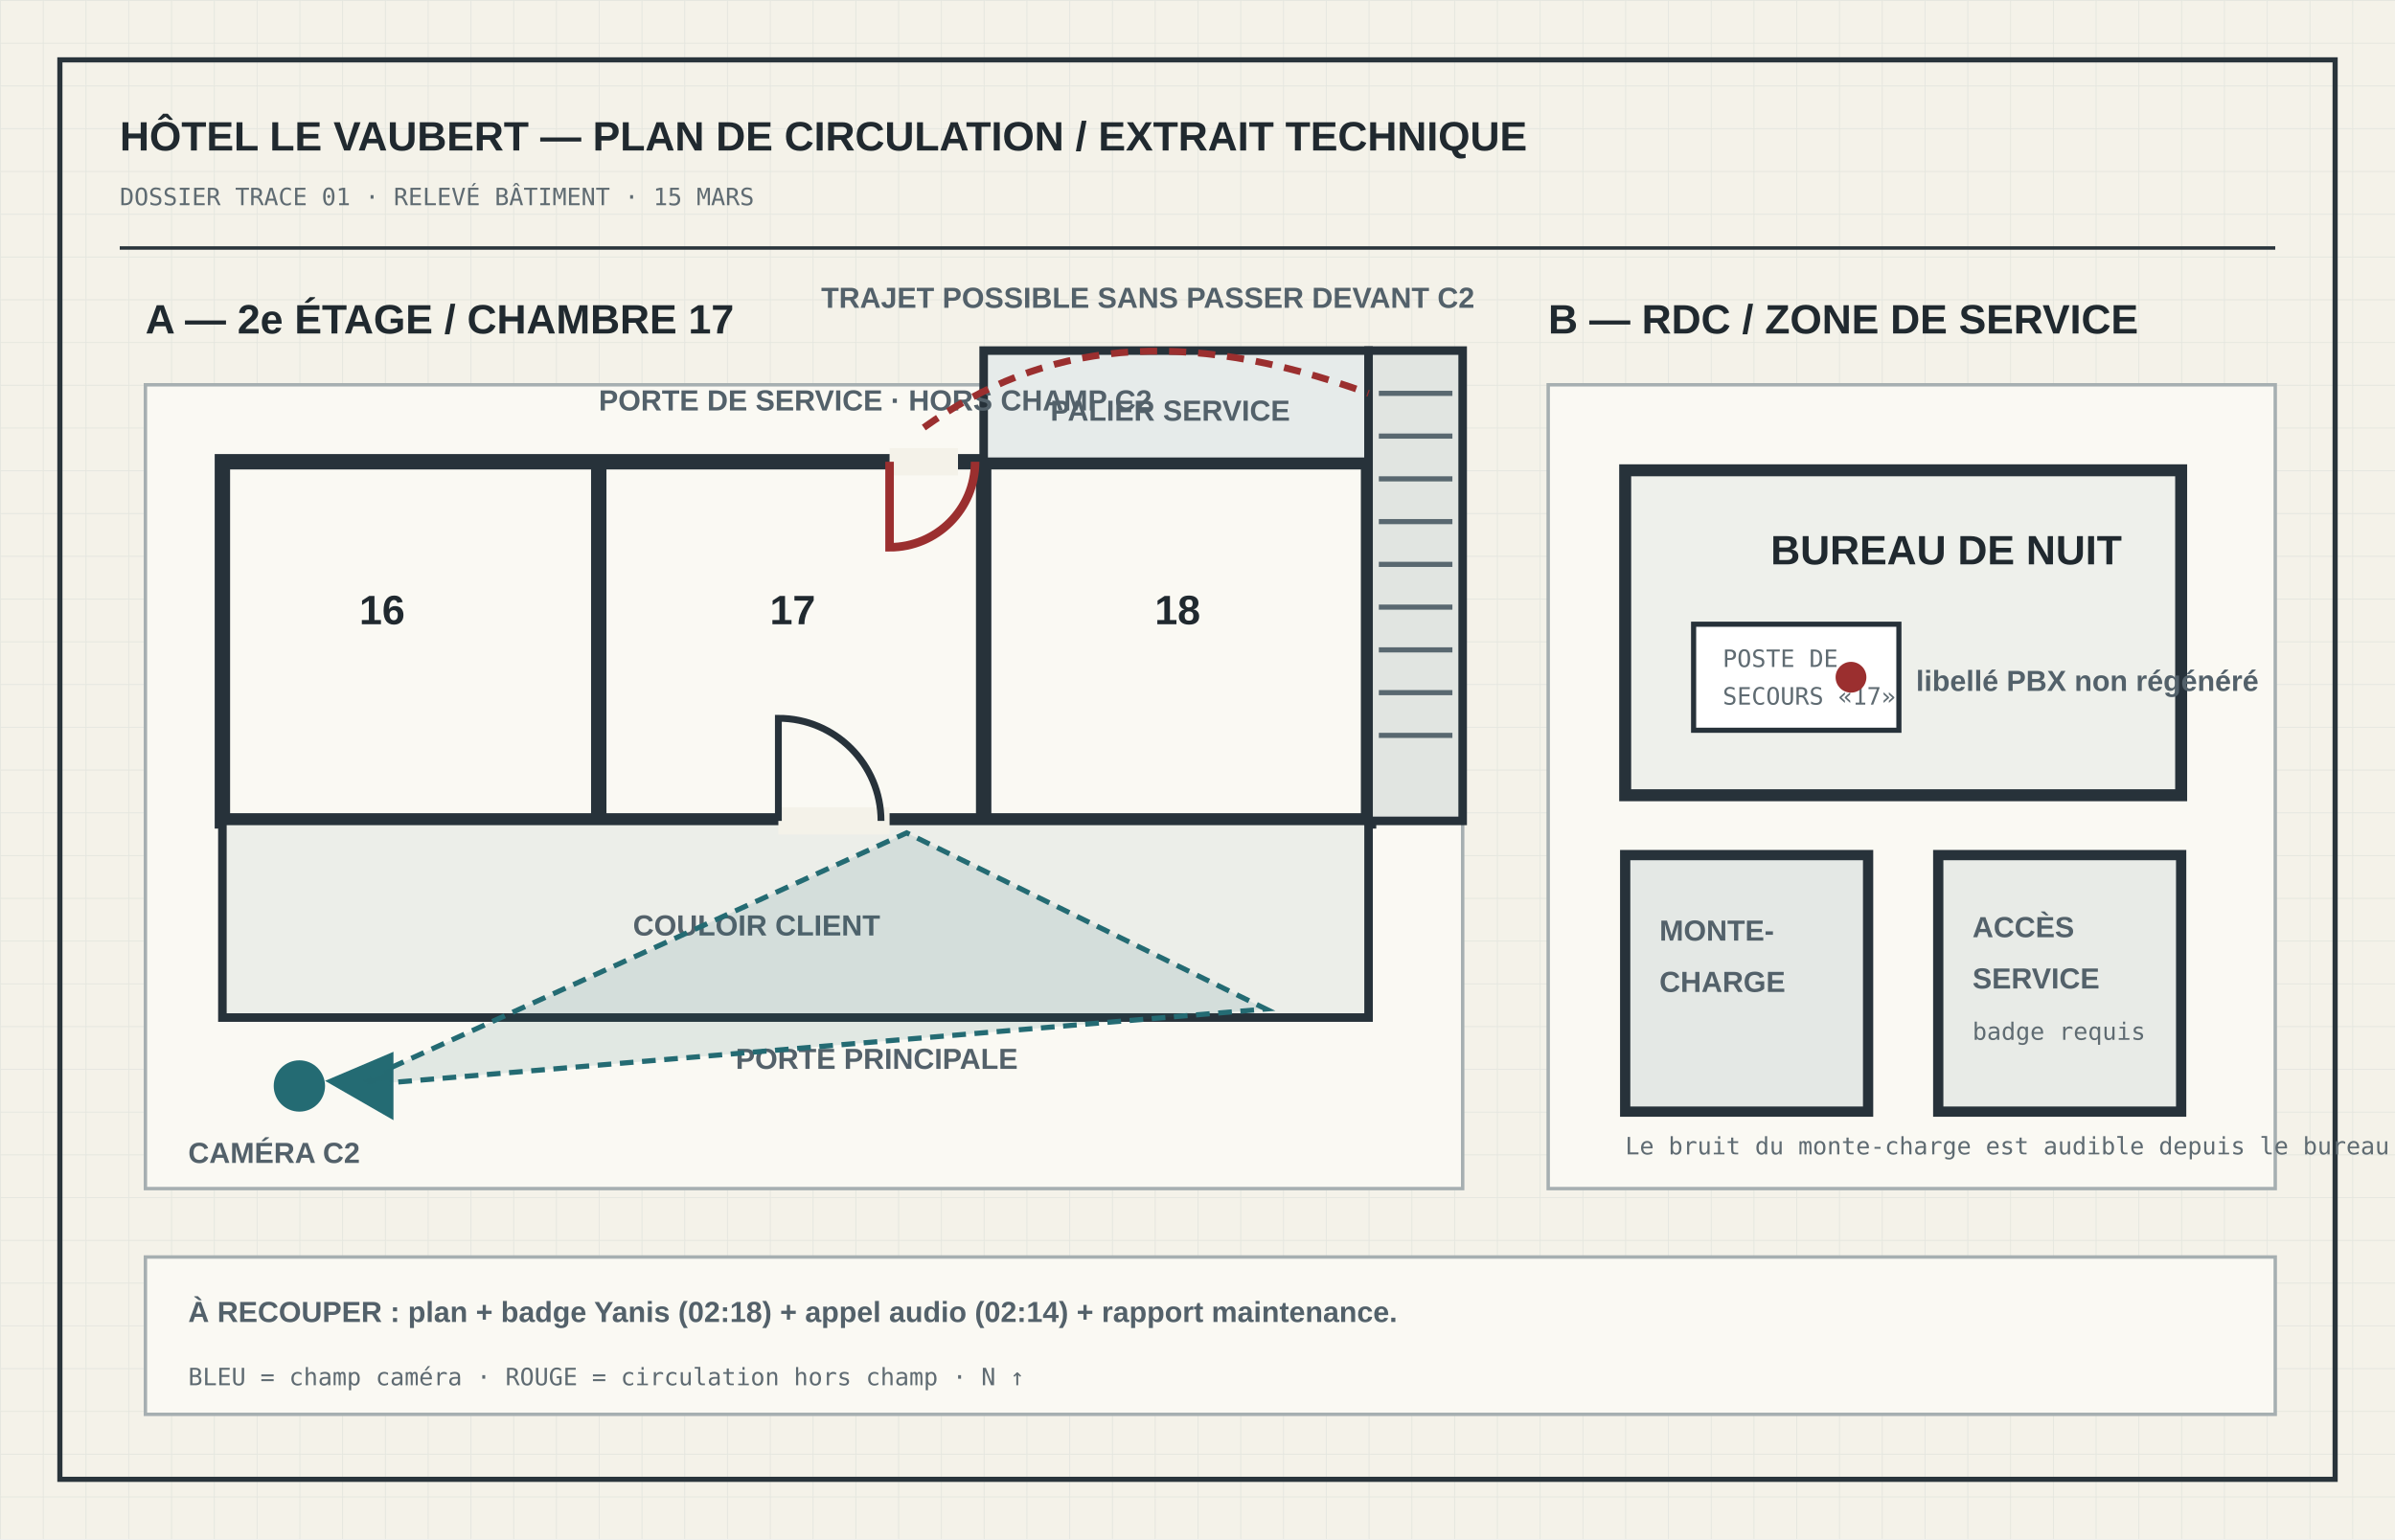
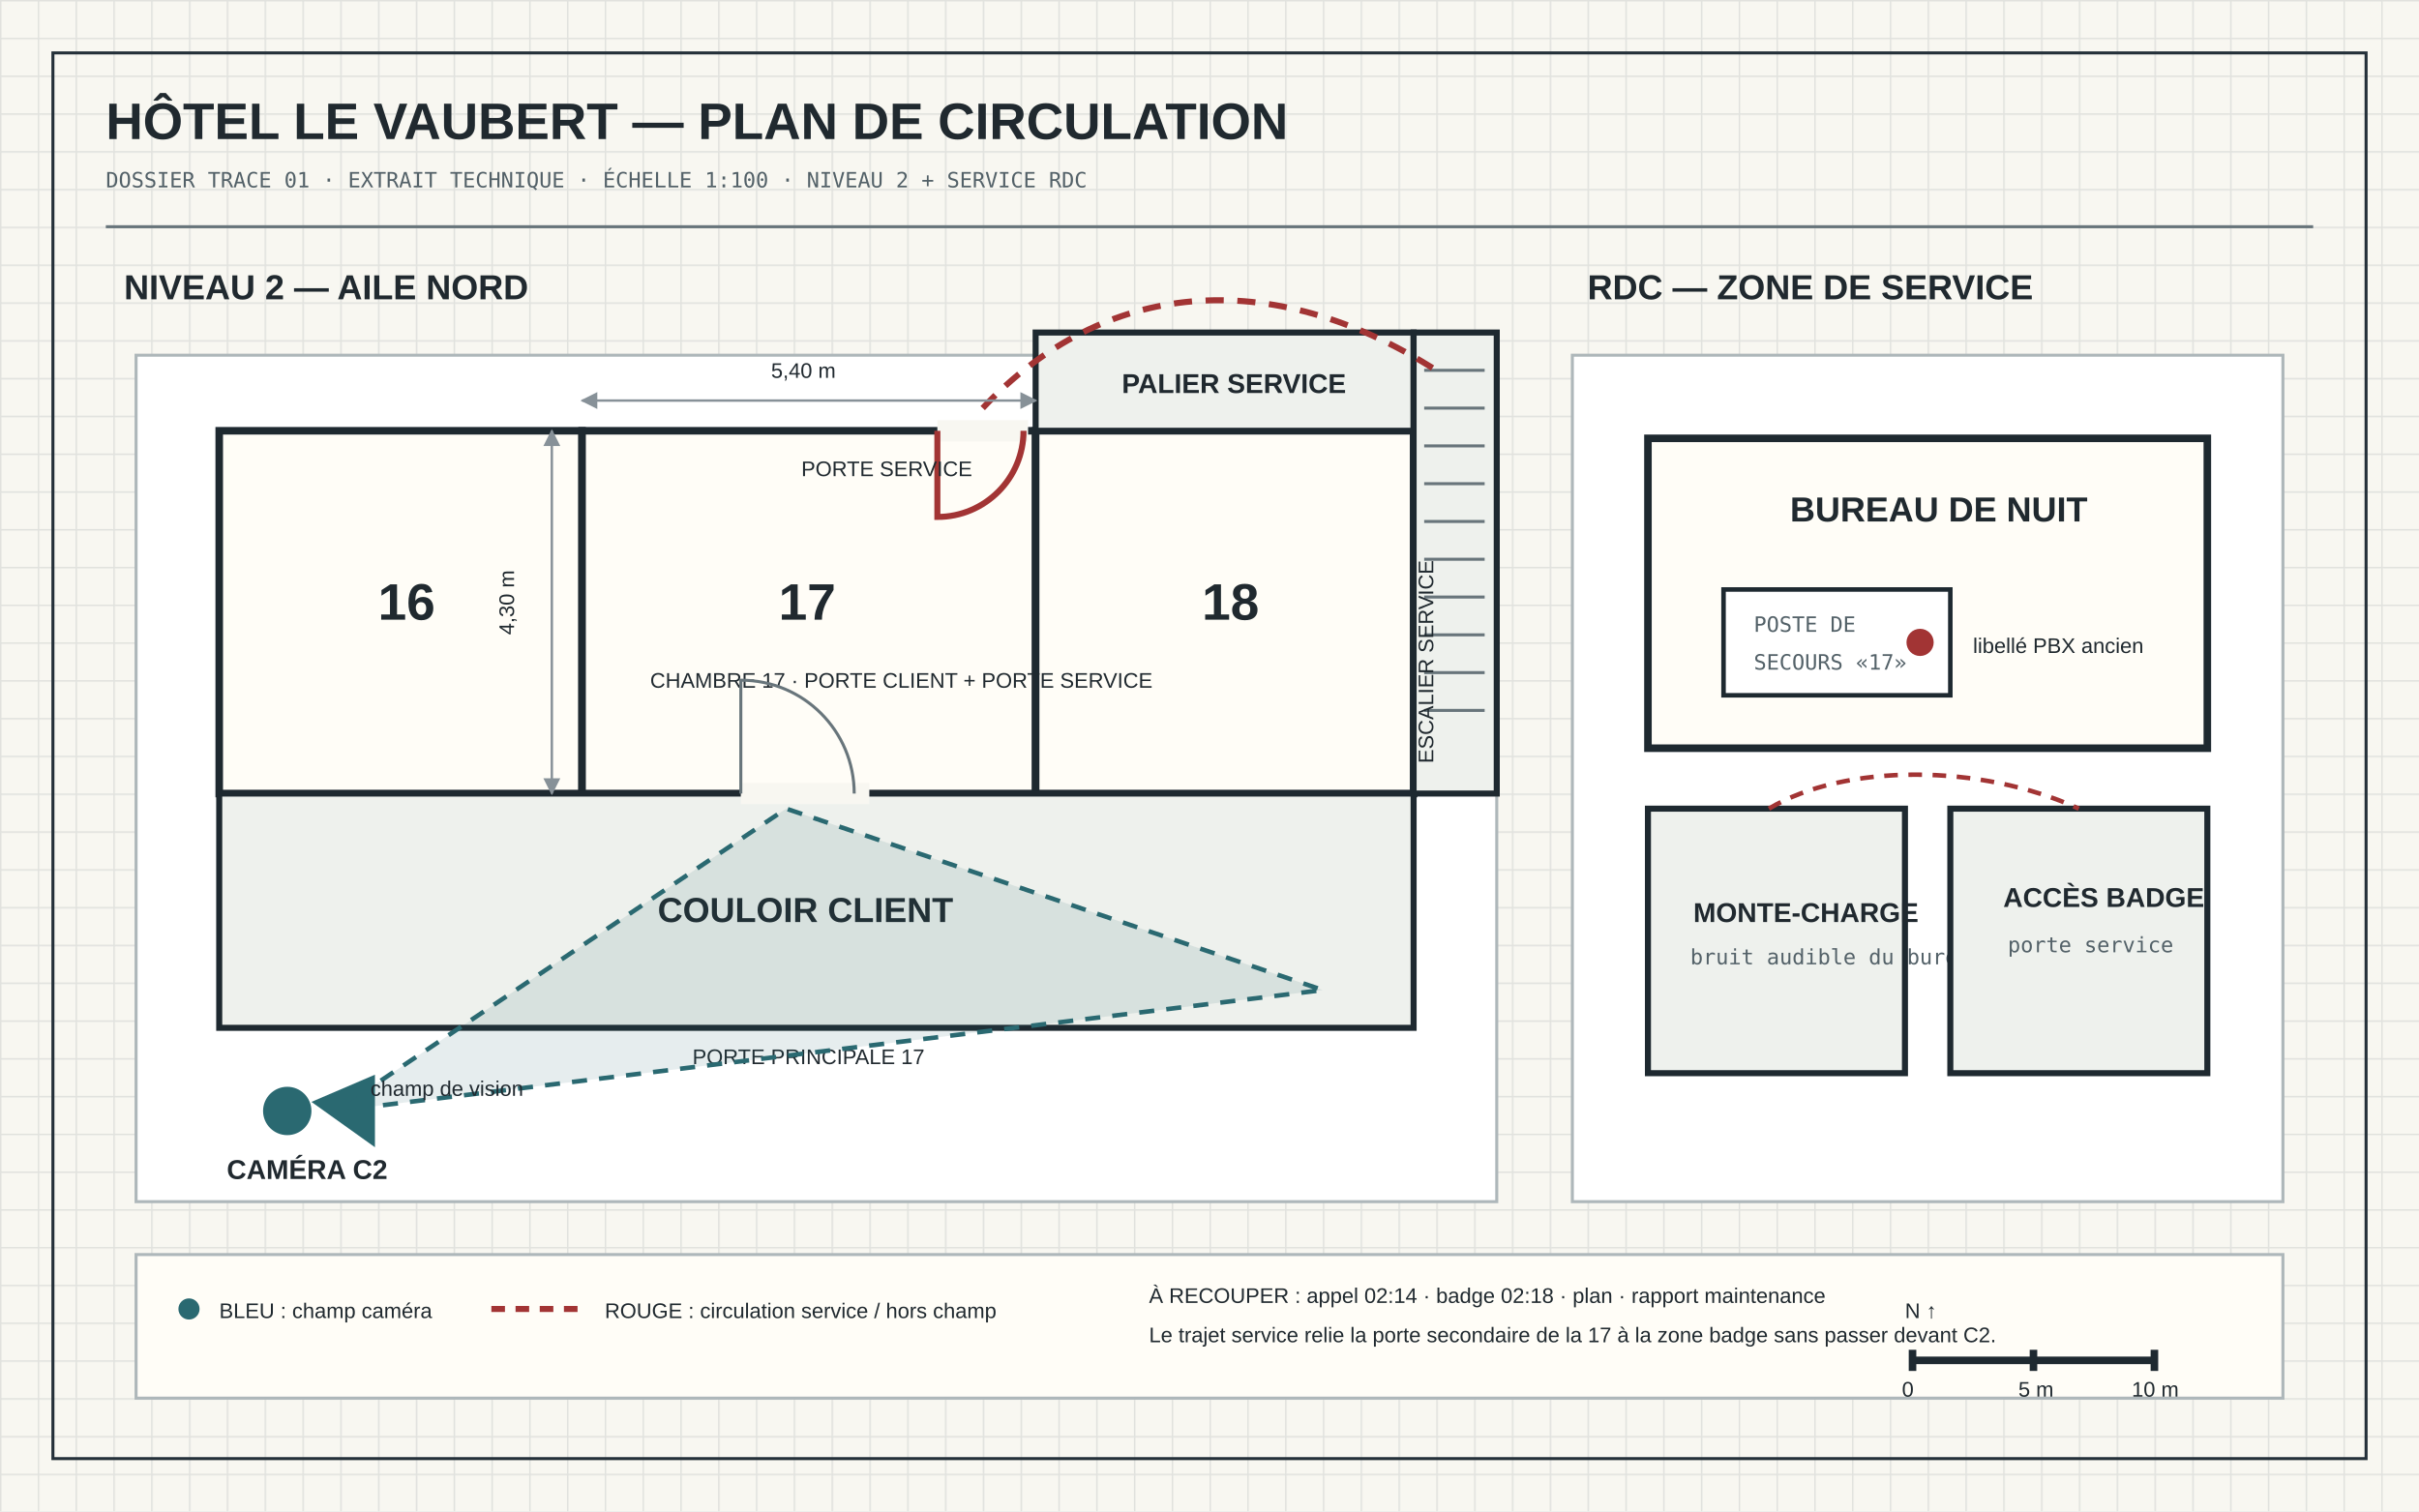
- <svg xmlns="http://www.w3.org/2000/svg" width="1400" height="900" viewBox="0 0 1400 900">
+ <svg xmlns="http://www.w3.org/2000/svg" width="1600" height="1000" viewBox="0 0 1600 1000">
  <defs>
-     <pattern id="g" width="25" height="25" patternUnits="userSpaceOnUse">
-       <path d="M25 0H0V25" fill="none" stroke="#d9ddd7" />
+     <style>
+     .bg{fill:#f8f7f1}.line{stroke:#1e2930;stroke-width:5;fill:none}.thin{stroke:#68757b;stroke-width:2;fill:none}.dim{stroke:#879198;stroke-width:1.6;fill:none}.txt{font-family:Arial,sans-serif;fill:#20292f}.h1{font-size:34px;font-weight:700}.h2{font-size:23px;font-weight:700}.lbl{font-size:18px;font-weight:600}.small{font-size:14px}.mono{font-family:monospace;font-size:14px;fill:#536168}.red{stroke:#a23434;fill:none}.blue{stroke:#2a6971;fill:none}.redfill{fill:#a23434}.bluefill{fill:#2a6971}.room{fill:#fffdf7;stroke:#1e2930;stroke-width:5}.zone{fill:#eef1ed;stroke:#1e2930;stroke-width:4}
+   </style>
+     <marker id="arr" viewBox="0 0 10 10" refX="9" refY="5" markerWidth="7" markerHeight="7" orient="auto-start-reverse">
+       <path d="M0 0L10 5L0 10Z" fill="#879198" />
+     </marker>
+     <pattern id="grid" width="25" height="25" patternUnits="userSpaceOnUse">
+       <path d="M25 0H0V25" class="thin" opacity=".16" />
    </pattern>
-     <style>.w{fill:none;stroke:#27323a;stroke-width:9}.t{font:700 24px Arial;fill:#20292f}.s{font:600 17px Arial;fill:#53616a}.m{font:14px monospace;fill:#5f6b72}.r{fill:#9b2f2f}.c{fill:#246b73}</style>
  </defs>
-   <rect width="1400" height="900" fill="#f4f2e9" />
-   <rect width="1400" height="900" fill="url(#g)" opacity=".55" />
-   <rect x="35" y="35" width="1330" height="830" fill="none" stroke="#29343b" stroke-width="3" />
-   <text x="70" y="88" class="t" font-size="30">HÔTEL LE VAUBERT — PLAN DE CIRCULATION / EXTRAIT TECHNIQUE</text>
-   <text x="70" y="120" class="m">DOSSIER TRACE 01 · RELEVÉ BÂTIMENT · 15 MARS</text>
-   <line x1="70" y1="145" x2="1330" y2="145" stroke="#29343b" stroke-width="2" />
-   <text x="85" y="195" class="t">A — 2e ÉTAGE / CHAMBRE 17</text>
-   <rect x="85" y="225" width="770" height="470" fill="#faf9f3" stroke="#a6afb1" stroke-width="2" />
-   <path d="M130 270H800V480H130Z" class="w" />
-   <line x1="350" y1="270" x2="350" y2="480" class="w" />
-   <line x1="575" y1="270" x2="575" y2="480" class="w" />
-   <text x="210" y="365" class="t">16</text>
-   <text x="450" y="365" class="t" font-size="40">17</text>
-   <text x="675" y="365" class="t">18</text>
-   <rect x="130" y="480" width="670" height="115" fill="#eceee9" stroke="#27323a" stroke-width="5" />
-   <text x="370" y="547" class="s">COULOIR CLIENT</text>
-   <line x1="455" y1="480" x2="520" y2="480" stroke="#f4f2e9" stroke-width="16" />
-   <path d="M455 480V420A60 60 0 0 1 515 480" fill="none" stroke="#27323a" stroke-width="4" />
-   <text x="430" y="625" class="s">PORTE PRINCIPALE</text>
-   <rect x="575" y="205" width="225" height="65" fill="#e6ebea" stroke="#27323a" stroke-width="5" />
-   <text x="614" y="246" class="s">PALIER SERVICE</text>
-   <line x1="520" y1="270" x2="560" y2="270" stroke="#f4f2e9" stroke-width="16" />
-   <path d="M520 270V320A50 50 0 0 0 570 270" fill="none" stroke="#9b2f2f" stroke-width="5" />
-   <text x="350" y="240" class="s" fill="#9b2f2f">PORTE DE SERVICE · HORS CHAMP C2</text>
-   <rect x="800" y="205" width="55" height="275" fill="#e1e5e1" stroke="#27323a" stroke-width="5" />
-   <g stroke="#596870" stroke-width="3">
-     <path d="M806 230h43M806 255h43M806 280h43M806 305h43M806 330h43M806 355h43M806 380h43M806 405h43M806 430h43" />
+   <rect width="1600" height="1000" class="bg" />
+   <rect width="1600" height="1000" fill="url(#grid)" />
+   <rect x="35" y="35" width="1530" height="930" fill="none" stroke="#243039" stroke-width="2" />
+   <text x="70" y="92" class="txt h1">HÔTEL LE VAUBERT — PLAN DE CIRCULATION</text>
+   <text x="70" y="124" class="mono">DOSSIER TRACE 01 · EXTRAIT TECHNIQUE · ÉCHELLE 1:100 · NIVEAU 2 + SERVICE RDC</text>
+   <line x1="70" y1="150" x2="1530" y2="150" class="thin" />
+   <text x="82" y="198" class="txt h2">NIVEAU 2 — AILE NORD</text>
+   <rect x="90" y="235" width="900" height="560" fill="#fff" stroke="#aeb7ba" stroke-width="2" />
+   <rect x="145" y="285" width="240" height="240" class="room" />
+   <rect x="385" y="285" width="300" height="240" class="room" />
+   <rect x="685" y="285" width="250" height="240" class="room" />
+   <text x="250" y="410" class="txt h1">16</text>
+   <text x="515" y="410" class="txt h1">17</text>
+   <text x="795" y="410" class="txt h1">18</text>
+   <text x="430" y="455" class="txt small">CHAMBRE 17 · PORTE CLIENT + PORTE SERVICE</text>
+   <rect x="145" y="525" width="790" height="155" class="zone" />
+   <text x="435" y="610" class="txt h2">COULOIR CLIENT</text>
+   <line x1="490" y1="525" x2="575" y2="525" stroke="#f8f7f1" stroke-width="14" />
+   <path d="M490 525V450A75 75 0 0 1 565 525" class="thin" />
+   <text x="458" y="704" class="txt small">PORTE PRINCIPALE 17</text>
+   <rect x="685" y="220" width="250" height="65" class="zone" />
+   <text x="742" y="260" class="txt lbl">PALIER SERVICE</text>
+   <rect x="935" y="220" width="55" height="305" class="zone" />
+   <g class="thin">
+     <path d="M942 245h40M942 270h40M942 295h40M942 320h40M942 345h40M942 370h40M942 395h40M942 420h40M942 445h40M942 470h40" />
  </g>
-   <circle cx="175" cy="635" r="15" class="c" />
-   <path d="M190 632l40-17v40z" class="c" />
-   <text x="110" y="680" class="s" fill="#246b73">CAMÉRA C2</text>
-   <path d="M205 635L530 487 740 590Z" fill="#246b73" fill-opacity=".12" stroke="#246b73" stroke-width="3" stroke-dasharray="8 5" />
-   <path d="M540 250C610 200 690 190 800 230" fill="none" stroke="#9b2f2f" stroke-width="4" stroke-dasharray="10 7" />
-   <text x="480" y="180" class="s" fill="#9b2f2f">TRAJET POSSIBLE SANS PASSER DEVANT C2</text>
-   <text x="905" y="195" class="t">B — RDC / ZONE DE SERVICE</text>
-   <rect x="905" y="225" width="425" height="470" fill="#faf9f3" stroke="#a6afb1" stroke-width="2" />
-   <rect x="950" y="275" width="325" height="190" fill="#eef0eb" stroke="#27323a" stroke-width="7" />
-   <text x="1035" y="330" class="t">BUREAU DE NUIT</text>
-   <rect x="990" y="365" width="120" height="62" fill="#fff" stroke="#27323a" stroke-width="3" />
-   <text x="1007" y="390" class="m">POSTE DE</text>
-   <text x="1007" y="412" class="m">SECOURS «17»</text>
-   <circle cx="1082" cy="396" r="9" class="r" />
-   <text x="1120" y="404" class="s" fill="#9b2f2f">libellé PBX non régénéré</text>
-   <rect x="950" y="500" width="142" height="150" fill="#e4e8e5" stroke="#27323a" stroke-width="6" />
-   <text x="970" y="550" class="s">MONTE-</text>
-   <text x="970" y="580" class="s">CHARGE</text>
-   <rect x="1133" y="500" width="142" height="150" fill="#e8ebe7" stroke="#27323a" stroke-width="6" />
-   <text x="1153" y="548" class="s">ACCÈS</text>
-   <text x="1153" y="578" class="s">SERVICE</text>
-   <text x="1153" y="608" class="m">badge requis</text>
-   <text x="950" y="675" class="m">Le bruit du monte-charge est audible depuis le bureau de nuit.</text>
-   <rect x="85" y="735" width="1245" height="92" fill="#faf9f3" stroke="#a6afb1" stroke-width="2" />
-   <text x="110" y="773" class="s">À RECOUPER : plan + badge Yanis (02:18) + appel audio (02:14) + rapport maintenance.</text>
-   <text x="110" y="810" class="m">BLEU = champ caméra · ROUGE = circulation hors champ · N ↑</text>
+   <text x="948" y="505" class="txt small" transform="rotate(-90 948 505)">ESCALIER SERVICE</text>
+   <line x1="620" y1="285" x2="680" y2="285" stroke="#f8f7f1" stroke-width="14" />
+   <path d="M620 285V342A57 57 0 0 0 677 285" class="red" stroke-width="4" />
+   <text x="530" y="315" class="txt small" fill="#a23434">PORTE SERVICE</text>
+   <circle cx="190" cy="735" r="16" class="bluefill" />
+   <path d="M206 729l42-18v48z" class="bluefill" />
+   <text x="150" y="780" class="txt lbl" fill="#2a6971">CAMÉRA C2</text>
+   <path d="M222 735 L520 535 L875 655 Z" fill="#2a6971" fill-opacity=".12" stroke="#2a6971" stroke-width="3" stroke-dasharray="10 8" />
+   <text x="245" y="725" class="txt small" fill="#2a6971">champ de vision</text>
+   <path d="M650 270 C730 185 840 175 950 245" class="red" stroke-width="4" stroke-dasharray="12 9" />
+   <line x1="385" y1="265" x2="685" y2="265" class="dim" marker-start="url(#arr)" marker-end="url(#arr)" />
+   <text x="510" y="250" class="txt small">5,40 m</text>
+   <line x1="365" y1="285" x2="365" y2="525" class="dim" marker-start="url(#arr)" marker-end="url(#arr)" />
+   <text x="340" y="420" class="txt small" transform="rotate(-90 340 420)">4,30 m</text>
+   <text x="1050" y="198" class="txt h2">RDC — ZONE DE SERVICE</text>
+   <rect x="1040" y="235" width="470" height="560" fill="#fff" stroke="#aeb7ba" stroke-width="2" />
+   <rect x="1090" y="290" width="370" height="205" class="room" />
+   <text x="1184" y="345" class="txt h2">BUREAU DE NUIT</text>
+   <rect x="1140" y="390" width="150" height="70" fill="#fff" stroke="#1e2930" stroke-width="3" />
+   <text x="1160" y="418" class="mono">POSTE DE</text>
+   <text x="1160" y="443" class="mono">SECOURS «17»</text>
+   <circle cx="1270" cy="425" r="9" class="redfill" />
+   <text x="1305" y="432" class="txt small" fill="#a23434">libellé PBX ancien</text>
+   <rect x="1090" y="535" width="170" height="175" class="zone" />
+   <text x="1120" y="610" class="txt lbl">MONTE-CHARGE</text>
+   <text x="1118" y="638" class="mono">bruit audible du bureau</text>
+   <rect x="1290" y="535" width="170" height="175" class="zone" />
+   <text x="1325" y="600" class="txt lbl">ACCÈS BADGE</text>
+   <text x="1328" y="630" class="mono">porte service</text>
+   <path d="M1170 535C1220 505 1310 505 1375 535" class="red" stroke-width="3" stroke-dasharray="9 7" />
+   <rect x="90" y="830" width="1420" height="95" fill="#fffdf7" stroke="#aeb7ba" stroke-width="2" />
+   <circle cx="125" cy="866" r="7" class="bluefill" />
+   <text x="145" y="872" class="txt small">BLEU : champ caméra</text>
+   <line x1="325" y1="866" x2="385" y2="866" class="red" stroke-width="4" stroke-dasharray="9 7" />
+   <text x="400" y="872" class="txt small">ROUGE : circulation service / hors champ</text>
+   <text x="760" y="862" class="txt small">À RECOUPER : appel 02:14 · badge 02:18 · plan · rapport maintenance</text>
+   <text x="760" y="888" class="txt small" fill="#a23434">Le trajet service relie la porte secondaire de la 17 à la zone badge sans passer devant C2.</text>
+   <text x="1260" y="872" class="txt small">N ↑</text>
+   <line x1="1265" y1="900" x2="1425" y2="900" class="line" />
+   <line x1="1265" y1="893" x2="1265" y2="907" class="line" />
+   <line x1="1345" y1="893" x2="1345" y2="907" class="line" />
+   <line x1="1425" y1="893" x2="1425" y2="907" class="line" />
+   <text x="1258" y="924" class="txt small">0</text>
+   <text x="1335" y="924" class="txt small">5 m</text>
+   <text x="1410" y="924" class="txt small">10 m</text>
</svg>
